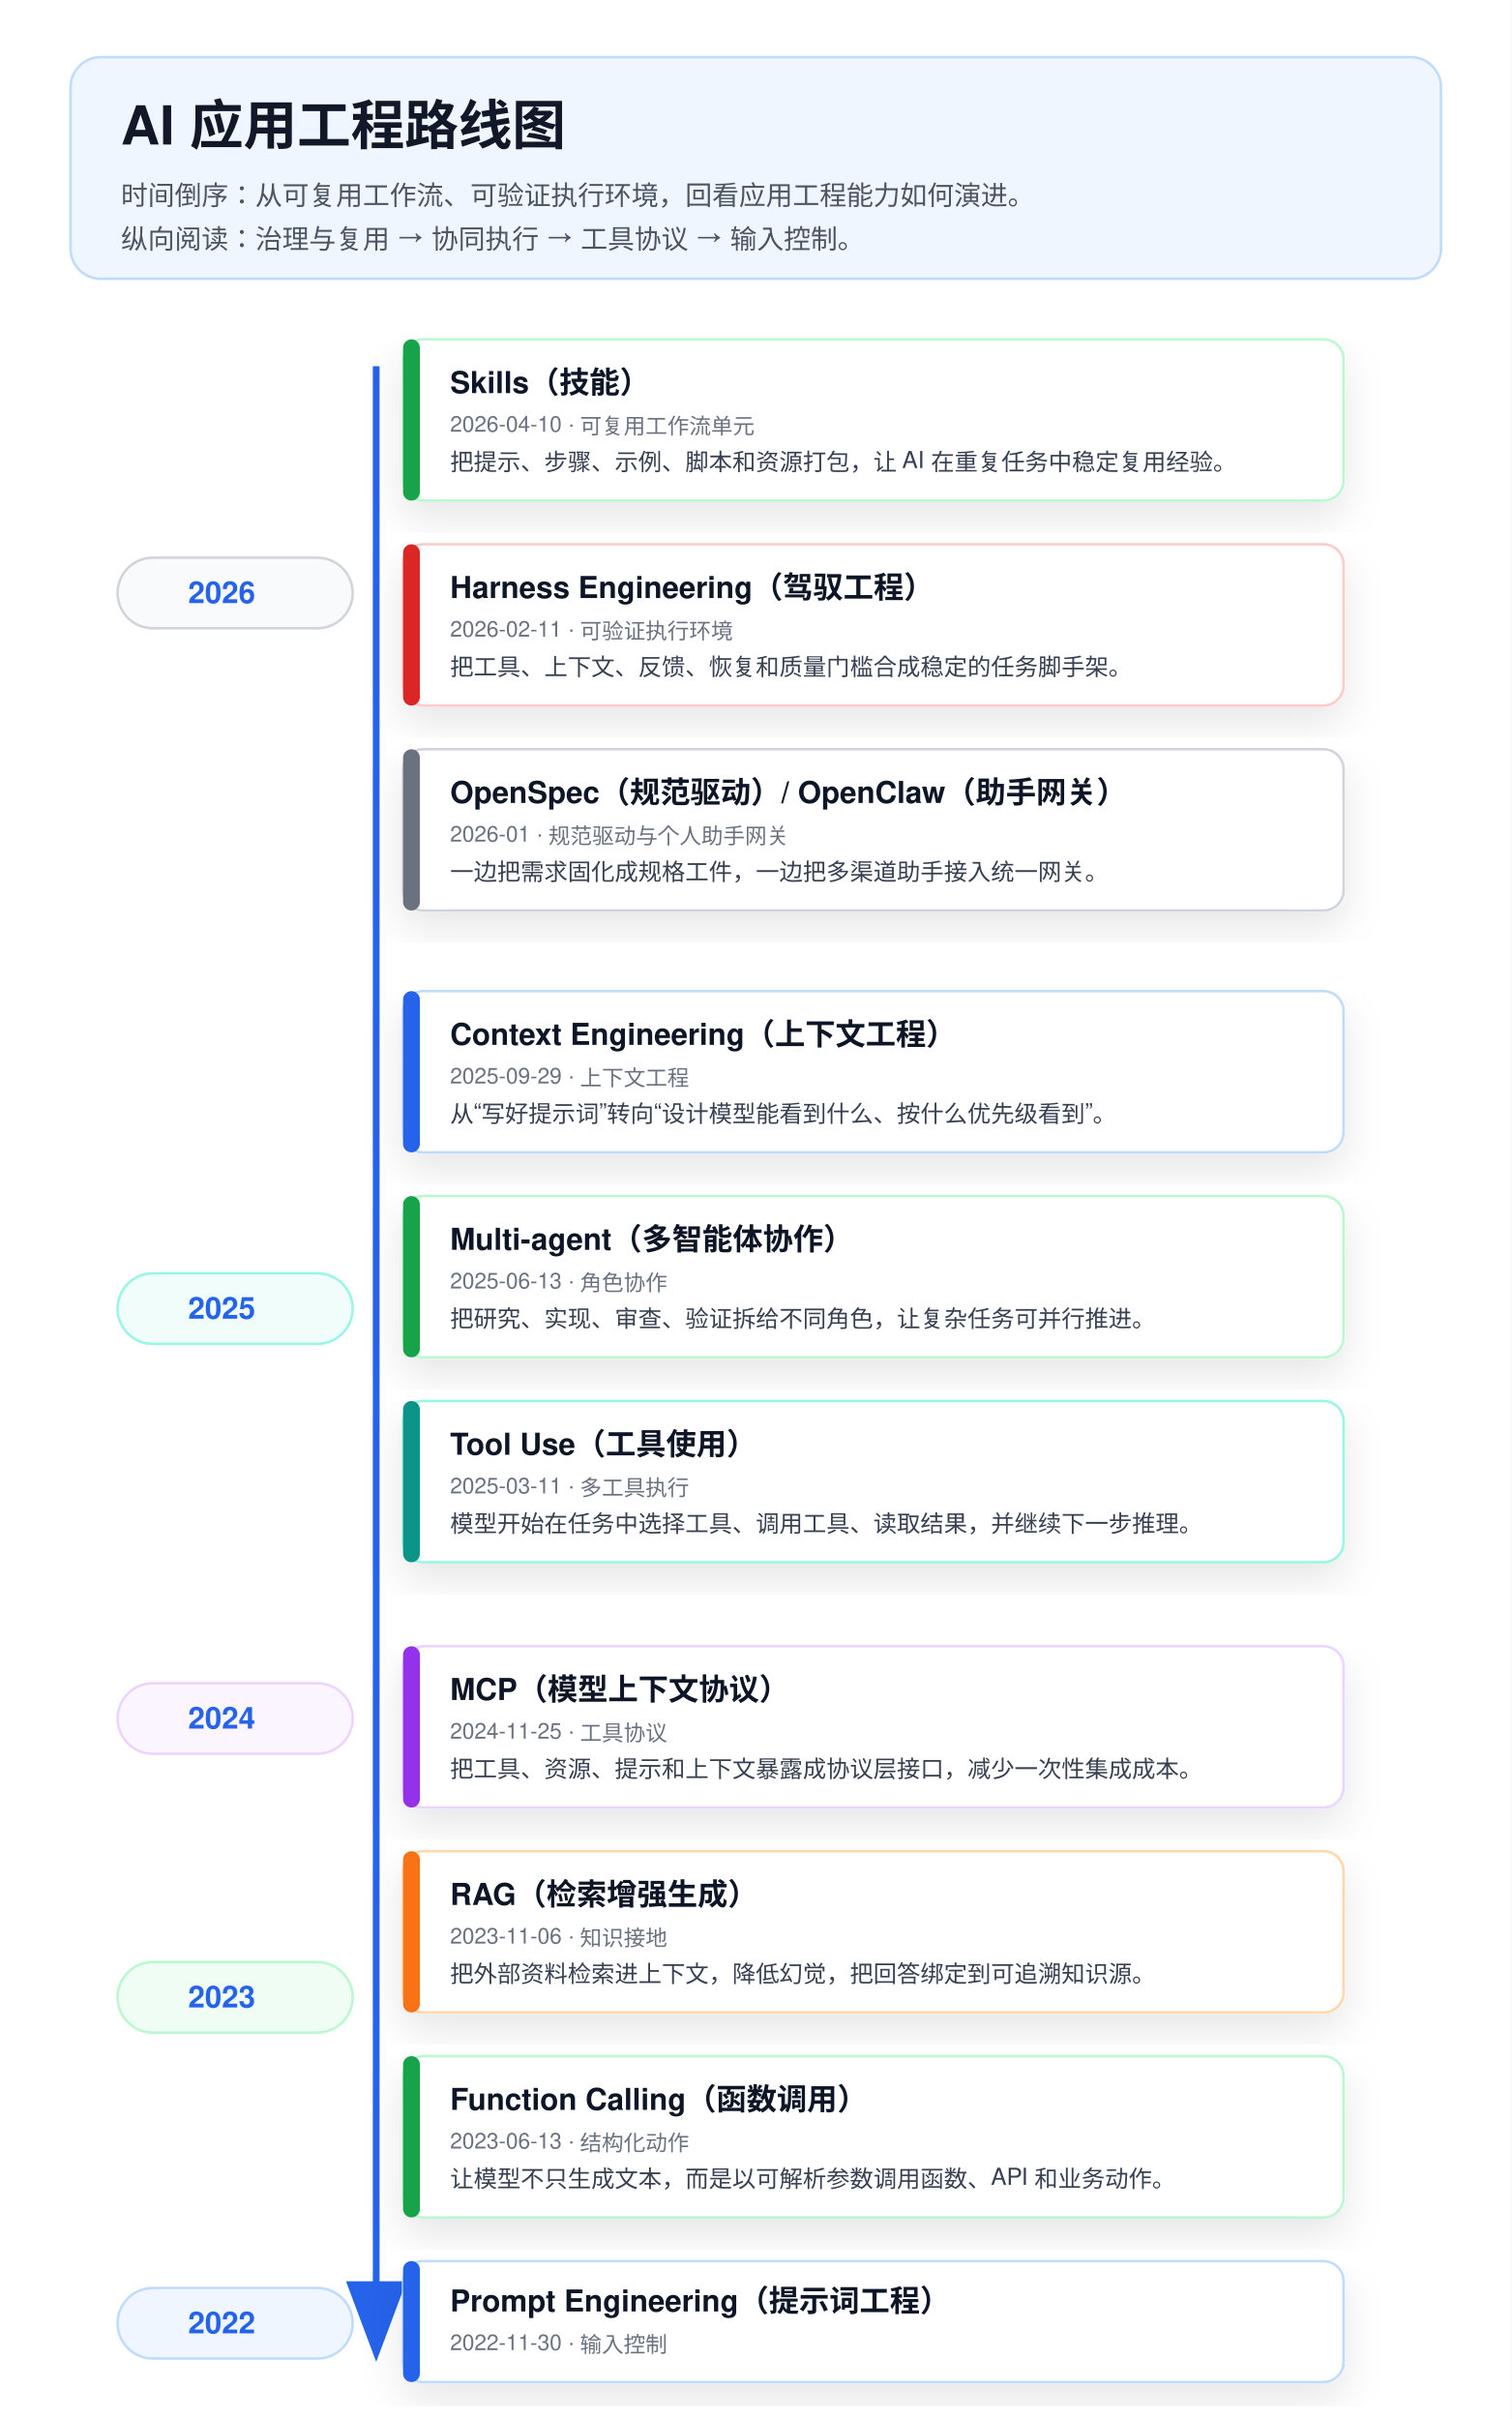
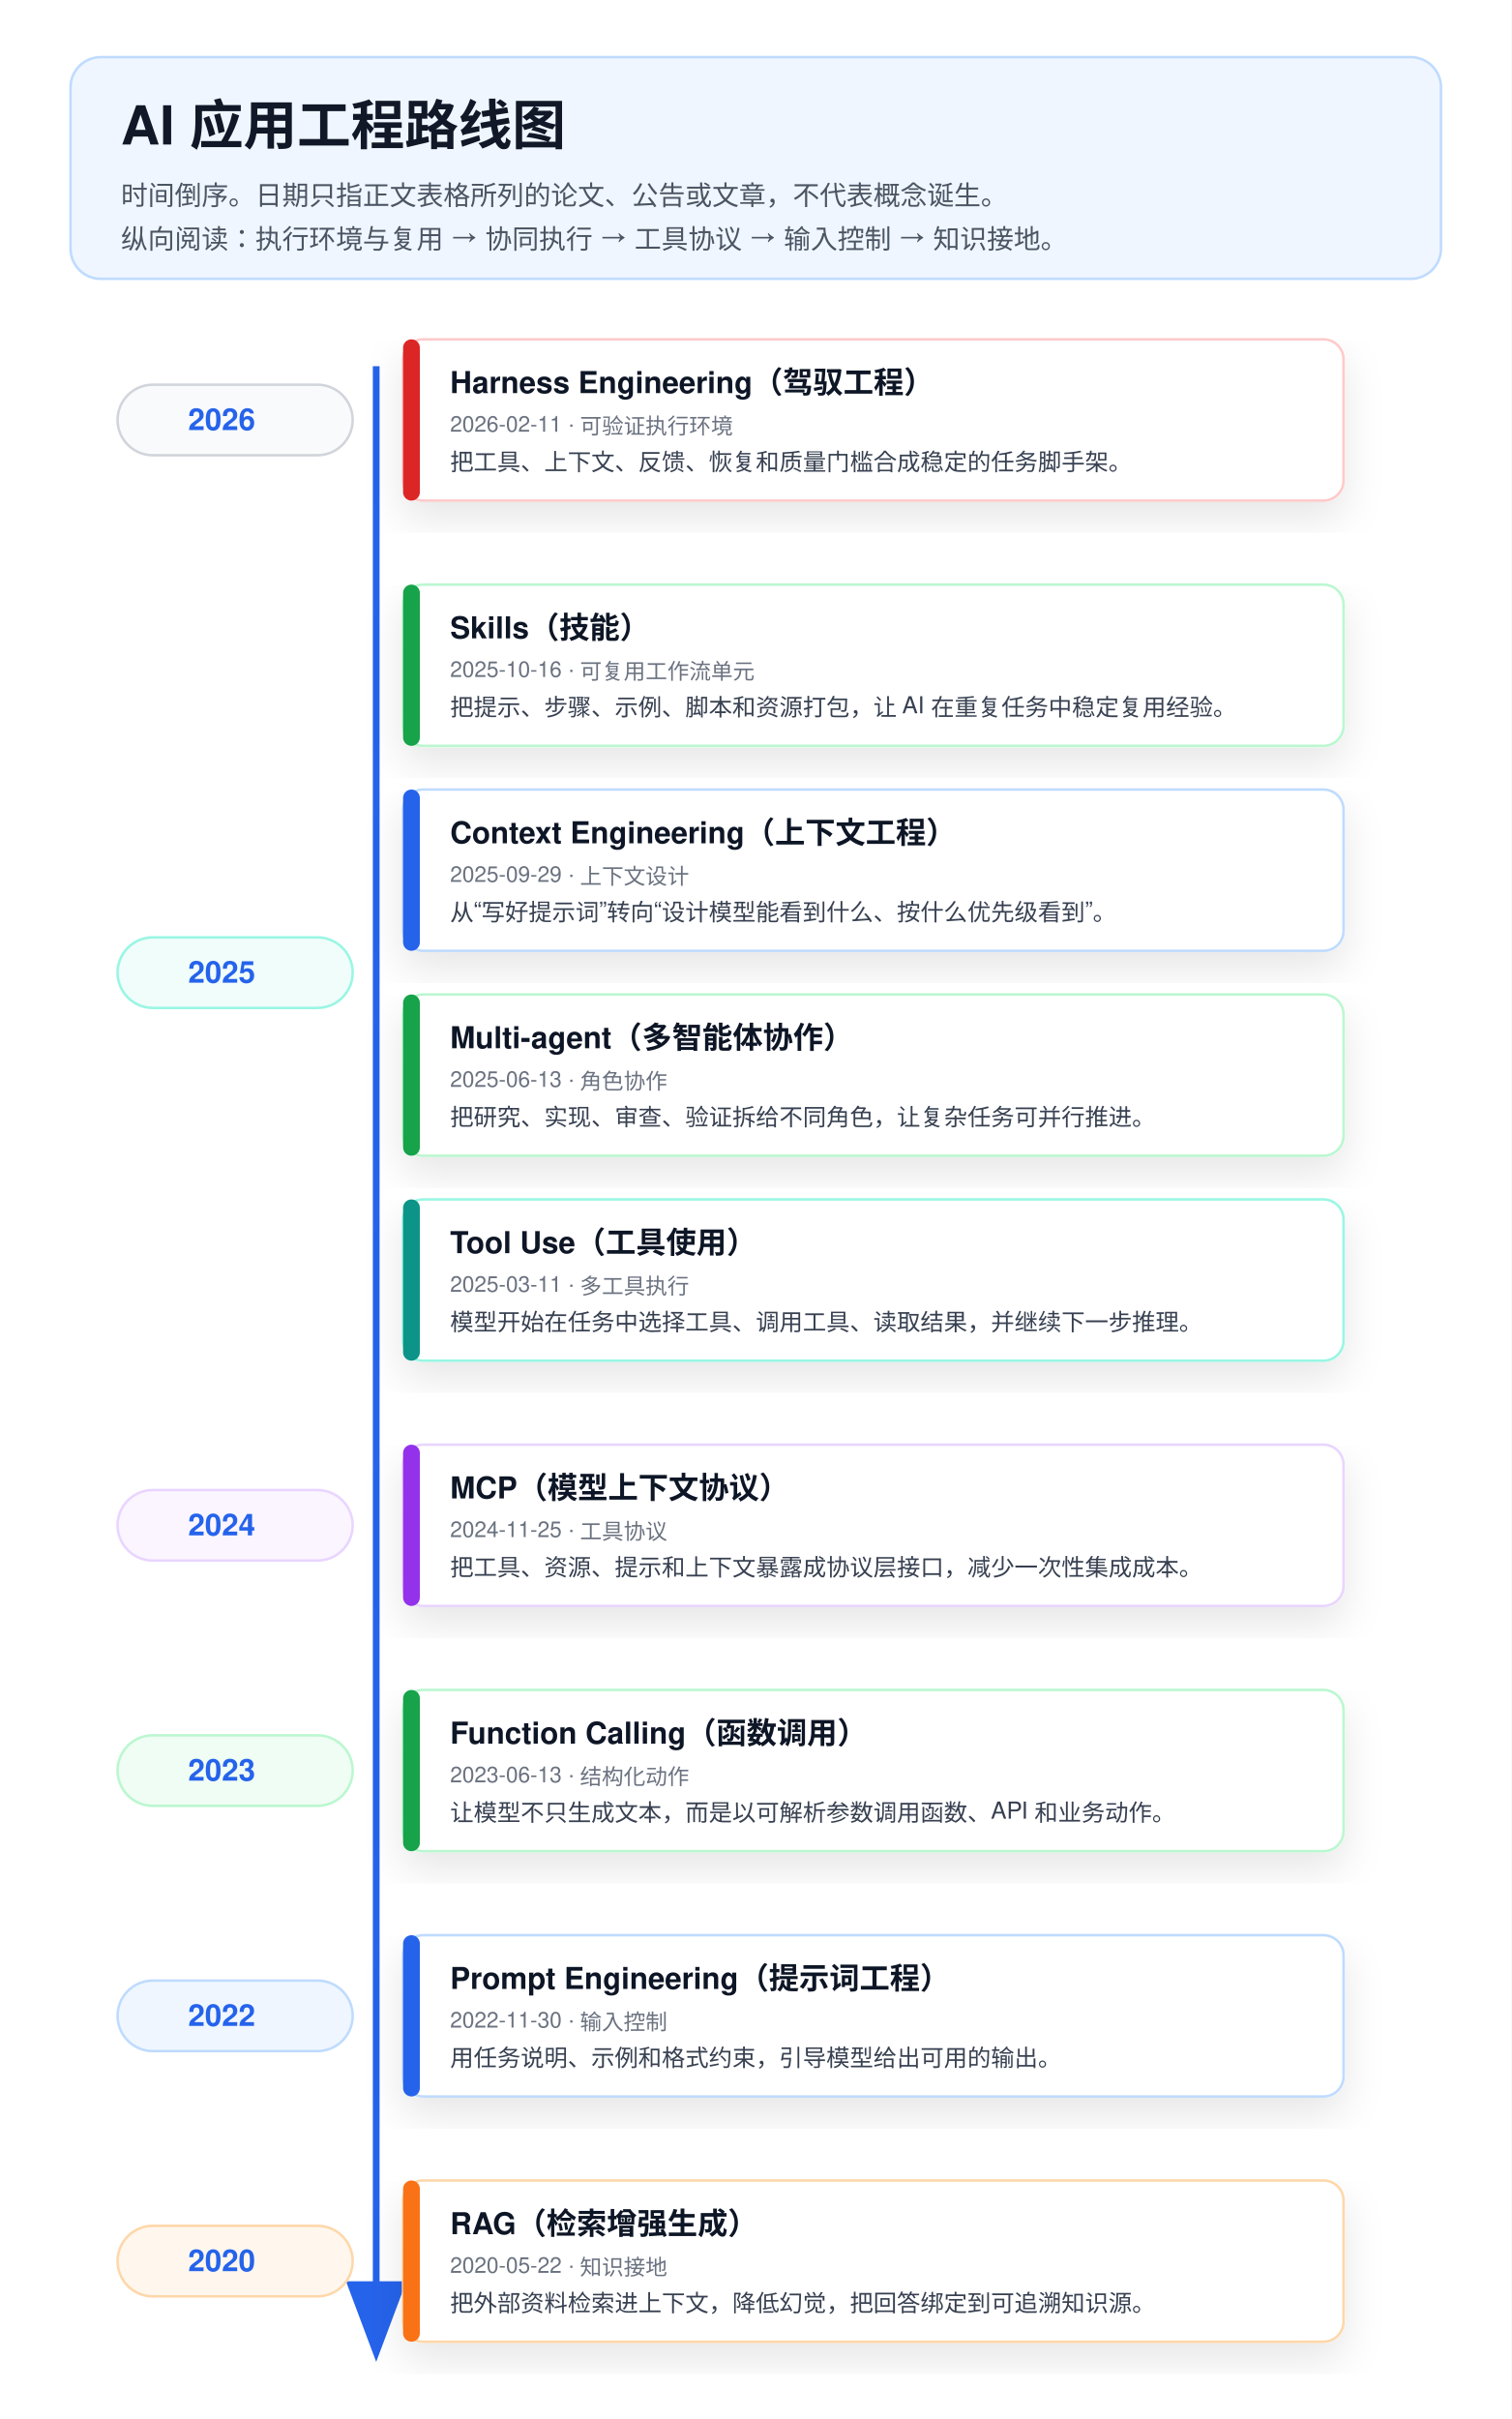
<svg xmlns="http://www.w3.org/2000/svg" viewBox="0 0 900 1440" width="900" height="1440" role="img" aria-labelledby="title desc">
  <style>
    text { font-family: 'Helvetica Neue', Helvetica, Arial, 'PingFang SC', 'Microsoft YaHei', 'Microsoft JhengHei', 'SimHei', sans-serif; }
    .title { fill: #111827; font-size: 32px; font-weight: 700; }
    .subtitle { fill: #4b5563; font-size: 16px; }
    .year { fill: #2563eb; font-size: 18px; font-weight: 700; }
    .node-title { fill: #111827; font-size: 18px; font-weight: 700; }
    .node-date { fill: #6b7280; font-size: 13px; }
    .node-body { fill: #374151; font-size: 14px; }
  </style>
  <defs>
    <marker id="arrow-main" markerWidth="12" markerHeight="9" refX="10" refY="4.5" orient="auto">
      <polygon points="0 0, 12 4.5, 0 9" fill="#2563eb" />
    </marker>
    <filter id="soft-shadow" x="-10%" y="-10%" width="120%" height="130%">
      <feDropShadow dx="0" dy="10" stdDeviation="12" flood-color="#111827" flood-opacity="0.10" />
    </filter>
  </defs>
  <rect width="900" height="1440" fill="#ffffff" />
  <rect x="42" y="34" width="816" height="132" rx="18" fill="#eff6ff" stroke="#bfdbfe" stroke-width="1.5" />
  <text x="72" y="86" class="title">AI 应用工程路线图</text>
-   <text x="72" y="122" class="subtitle">时间倒序：从可复用工作流、可验证执行环境，回看应用工程能力如何演进。</text>
-   <text x="72" y="148" class="subtitle">纵向阅读：治理与复用 → 协同执行 → 工具协议 → 输入控制。</text>
+   <text x="72" y="122" class="subtitle">时间倒序。日期只指正文表格所列的论文、公告或文章，不代表概念诞生。</text>
+   <text x="72" y="148" class="subtitle">纵向阅读：执行环境与复用 → 协同执行 → 工具协议 → 输入控制 → 知识接地。</text>
  <line x1="224" y1="218" x2="224" y2="1398" stroke="#2563eb" stroke-width="4" marker-end="url(#arrow-main)" />
-   <g transform="translate(70 332)">
+   <g transform="translate(70 1325)">
+     <rect x="0" y="0" width="140" height="42" rx="21" fill="#fff7ed" stroke="#fed7aa" stroke-width="1.5" />
+     <text x="42" y="27" class="year">2020</text>
+   </g>
+   <g transform="translate(70 1179)">
+     <rect x="0" y="0" width="140" height="42" rx="21" fill="#eff6ff" stroke="#bfdbfe" stroke-width="1.5" />
+     <text x="42" y="27" class="year">2022</text>
+   </g>
+   <g transform="translate(70 1033)">
+     <rect x="0" y="0" width="140" height="42" rx="21" fill="#f0fdf4" stroke="#bbf7d0" stroke-width="1.5" />
+     <text x="42" y="27" class="year">2023</text>
+   </g>
+   <g transform="translate(70 887)">
+     <rect x="0" y="0" width="140" height="42" rx="21" fill="#faf5ff" stroke="#e9d5ff" stroke-width="1.5" />
+     <text x="42" y="27" class="year">2024</text>
+   </g>
+   <g transform="translate(70 558)">
+     <rect x="0" y="0" width="140" height="42" rx="21" fill="#f0fdfa" stroke="#99f6e4" stroke-width="1.5" />
+     <text x="42" y="27" class="year">2025</text>
+   </g>
+   <g transform="translate(70 229)">
    <rect x="0" y="0" width="140" height="42" rx="21" fill="#f9fafb" stroke="#d1d5db" stroke-width="1.5" />
    <text x="42" y="27" class="year">2026</text>
  </g>
  <g transform="translate(240 202)" filter="url(#soft-shadow)">
-     <rect x="0" y="0" width="560" height="96" rx="12" fill="#ffffff" stroke="#bbf7d0" stroke-width="1.5" />
-     <rect x="0" y="0" width="10" height="96" rx="5" fill="#16a34a" />
-     <text x="28" y="32" class="node-title">Skills（技能）</text>
-     <text x="28" y="55" class="node-date">2026-04-10 · 可复用工作流单元</text>
-     <text x="28" y="78" class="node-body">把提示、步骤、示例、脚本和资源打包，让 AI 在重复任务中稳定复用经验。</text>
-   </g>
-   <g transform="translate(240 324)" filter="url(#soft-shadow)">
    <rect x="0" y="0" width="560" height="96" rx="12" fill="#ffffff" stroke="#fecaca" stroke-width="1.5" />
    <rect x="0" y="0" width="10" height="96" rx="5" fill="#dc2626" />
    <text x="28" y="32" class="node-title">Harness Engineering（驾驭工程）</text>
    <text x="28" y="55" class="node-date">2026-02-11 · 可验证执行环境</text>
    <text x="28" y="78" class="node-body">把工具、上下文、反馈、恢复和质量门槛合成稳定的任务脚手架。</text>
  </g>
-   <g transform="translate(240 446)" filter="url(#soft-shadow)">
-     <rect x="0" y="0" width="560" height="96" rx="12" fill="#ffffff" stroke="#d1d5db" stroke-width="1.5" />
-     <rect x="0" y="0" width="10" height="96" rx="5" fill="#6b7280" />
-     <text x="28" y="32" class="node-title">OpenSpec（规范驱动）/ OpenClaw（助手网关）</text>
-     <text x="28" y="55" class="node-date">2026-01 · 规范驱动与个人助手网关</text>
-     <text x="28" y="78" class="node-body">一边把需求固化成规格工件，一边把多渠道助手接入统一网关。</text>
+   <g transform="translate(240 348)" filter="url(#soft-shadow)">
+     <rect x="0" y="0" width="560" height="96" rx="12" fill="#ffffff" stroke="#bbf7d0" stroke-width="1.5" />
+     <rect x="0" y="0" width="10" height="96" rx="5" fill="#16a34a" />
+     <text x="28" y="32" class="node-title">Skills（技能）</text>
+     <text x="28" y="55" class="node-date">2025-10-16 · 可复用工作流单元</text>
+     <text x="28" y="78" class="node-body">把提示、步骤、示例、脚本和资源打包，让 AI 在重复任务中稳定复用经验。</text>
  </g>
-   <g transform="translate(70 758)">
-     <rect x="0" y="0" width="140" height="42" rx="21" fill="#f0fdfa" stroke="#99f6e4" stroke-width="1.5" />
-     <text x="42" y="27" class="year">2025</text>
-   </g>
-   <g transform="translate(240 590)" filter="url(#soft-shadow)">
+   <g transform="translate(240 470)" filter="url(#soft-shadow)">
    <rect x="0" y="0" width="560" height="96" rx="12" fill="#ffffff" stroke="#bfdbfe" stroke-width="1.5" />
    <rect x="0" y="0" width="10" height="96" rx="5" fill="#2563eb" />
    <text x="28" y="32" class="node-title">Context Engineering（上下文工程）</text>
-     <text x="28" y="55" class="node-date">2025-09-29 · 上下文工程</text>
+     <text x="28" y="55" class="node-date">2025-09-29 · 上下文设计</text>
    <text x="28" y="78" class="node-body">从“写好提示词”转向“设计模型能看到什么、按什么优先级看到”。</text>
  </g>
-   <g transform="translate(240 712)" filter="url(#soft-shadow)">
+   <g transform="translate(240 592)" filter="url(#soft-shadow)">
    <rect x="0" y="0" width="560" height="96" rx="12" fill="#ffffff" stroke="#bbf7d0" stroke-width="1.5" />
    <rect x="0" y="0" width="10" height="96" rx="5" fill="#16a34a" />
    <text x="28" y="32" class="node-title">Multi-agent（多智能体协作）</text>
    <text x="28" y="55" class="node-date">2025-06-13 · 角色协作</text>
    <text x="28" y="78" class="node-body">把研究、实现、审查、验证拆给不同角色，让复杂任务可并行推进。</text>
  </g>
-   <g transform="translate(240 834)" filter="url(#soft-shadow)">
+   <g transform="translate(240 714)" filter="url(#soft-shadow)">
    <rect x="0" y="0" width="560" height="96" rx="12" fill="#ffffff" stroke="#99f6e4" stroke-width="1.5" />
    <rect x="0" y="0" width="10" height="96" rx="5" fill="#0d9488" />
    <text x="28" y="32" class="node-title">Tool Use（工具使用）</text>
    <text x="28" y="55" class="node-date">2025-03-11 · 多工具执行</text>
    <text x="28" y="78" class="node-body">模型开始在任务中选择工具、调用工具、读取结果，并继续下一步推理。</text>
  </g>
-   <g transform="translate(70 1002)">
-     <rect x="0" y="0" width="140" height="42" rx="21" fill="#faf5ff" stroke="#e9d5ff" stroke-width="1.5" />
-     <text x="42" y="27" class="year">2024</text>
-   </g>
-   <g transform="translate(240 980)" filter="url(#soft-shadow)">
+   <g transform="translate(240 860)" filter="url(#soft-shadow)">
    <rect x="0" y="0" width="560" height="96" rx="12" fill="#ffffff" stroke="#e9d5ff" stroke-width="1.5" />
    <rect x="0" y="0" width="10" height="96" rx="5" fill="#9333ea" />
    <text x="28" y="32" class="node-title">MCP（模型上下文协议）</text>
    <text x="28" y="55" class="node-date">2024-11-25 · 工具协议</text>
    <text x="28" y="78" class="node-body">把工具、资源、提示和上下文暴露成协议层接口，减少一次性集成成本。</text>
  </g>
-   <g transform="translate(70 1168)">
-     <rect x="0" y="0" width="140" height="42" rx="21" fill="#f0fdf4" stroke="#bbf7d0" stroke-width="1.5" />
-     <text x="42" y="27" class="year">2023</text>
-   </g>
-   <g transform="translate(240 1102)" filter="url(#soft-shadow)">
-     <rect x="0" y="0" width="560" height="96" rx="12" fill="#ffffff" stroke="#fed7aa" stroke-width="1.5" />
-     <rect x="0" y="0" width="10" height="96" rx="5" fill="#f97316" />
-     <text x="28" y="32" class="node-title">RAG（检索增强生成）</text>
-     <text x="28" y="55" class="node-date">2023-11-06 · 知识接地</text>
-     <text x="28" y="78" class="node-body">把外部资料检索进上下文，降低幻觉，把回答绑定到可追溯知识源。</text>
-   </g>
-   <g transform="translate(240 1224)" filter="url(#soft-shadow)">
+   <g transform="translate(240 1006)" filter="url(#soft-shadow)">
    <rect x="0" y="0" width="560" height="96" rx="12" fill="#ffffff" stroke="#bbf7d0" stroke-width="1.5" />
    <rect x="0" y="0" width="10" height="96" rx="5" fill="#16a34a" />
    <text x="28" y="32" class="node-title">Function Calling（函数调用）</text>
    <text x="28" y="55" class="node-date">2023-06-13 · 结构化动作</text>
    <text x="28" y="78" class="node-body">让模型不只生成文本，而是以可解析参数调用函数、API 和业务动作。</text>
  </g>
-   <g transform="translate(70 1362)">
-     <rect x="0" y="0" width="140" height="42" rx="21" fill="#eff6ff" stroke="#bfdbfe" stroke-width="1.5" />
-     <text x="42" y="27" class="year">2022</text>
+   <g transform="translate(240 1152)" filter="url(#soft-shadow)">
+     <rect x="0" y="0" width="560" height="96" rx="12" fill="#ffffff" stroke="#bfdbfe" stroke-width="1.5" />
+     <rect x="0" y="0" width="10" height="96" rx="5" fill="#2563eb" />
+     <text x="28" y="32" class="node-title">Prompt Engineering（提示词工程）</text>
+     <text x="28" y="55" class="node-date">2022-11-30 · 输入控制</text>
+     <text x="28" y="78" class="node-body">用任务说明、示例和格式约束，引导模型给出可用的输出。</text>
  </g>
-   <g transform="translate(240 1346)" filter="url(#soft-shadow)">
-     <rect x="0" y="0" width="560" height="72" rx="12" fill="#ffffff" stroke="#bfdbfe" stroke-width="1.5" />
-     <rect x="0" y="0" width="10" height="72" rx="5" fill="#2563eb" />
-     <text x="28" y="30" class="node-title">Prompt Engineering（提示词工程）</text>
-     <text x="28" y="53" class="node-date">2022-11-30 · 输入控制</text>
+   <g transform="translate(240 1298)" filter="url(#soft-shadow)">
+     <rect x="0" y="0" width="560" height="96" rx="12" fill="#ffffff" stroke="#fed7aa" stroke-width="1.5" />
+     <rect x="0" y="0" width="10" height="96" rx="5" fill="#f97316" />
+     <text x="28" y="32" class="node-title">RAG（检索增强生成）</text>
+     <text x="28" y="55" class="node-date">2020-05-22 · 知识接地</text>
+     <text x="28" y="78" class="node-body">把外部资料检索进上下文，降低幻觉，把回答绑定到可追溯知识源。</text>
  </g>
</svg>
